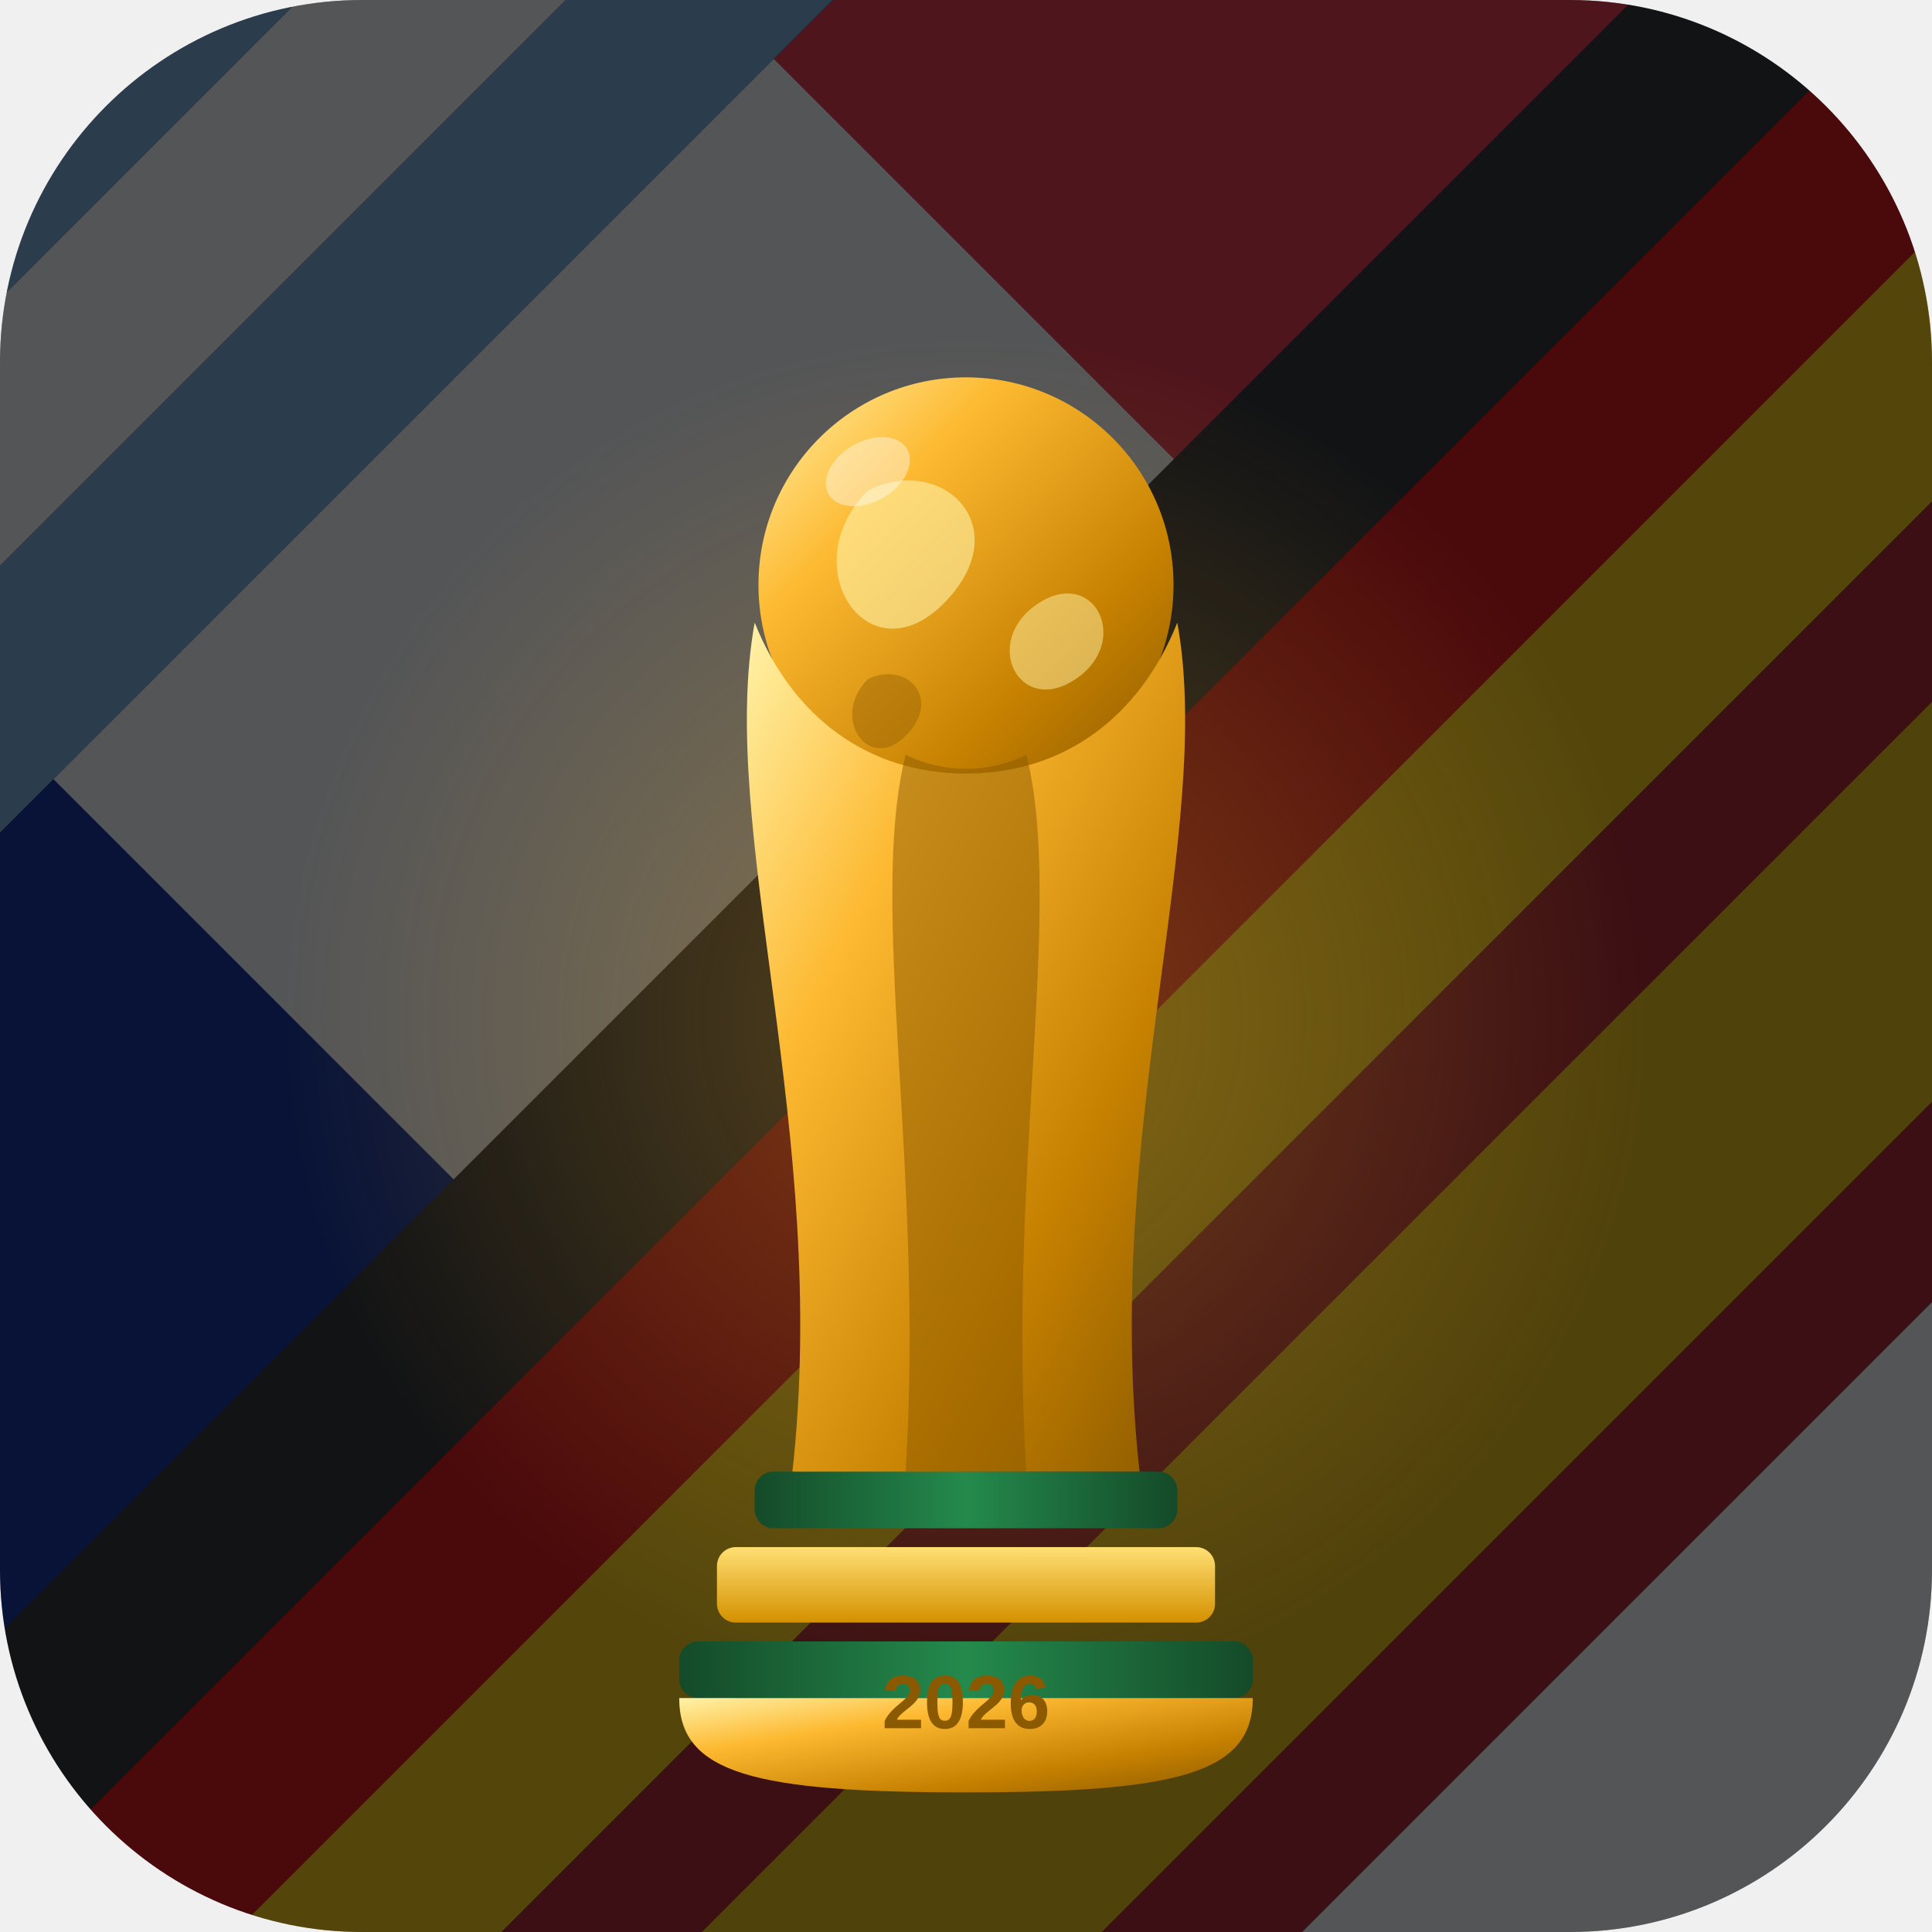
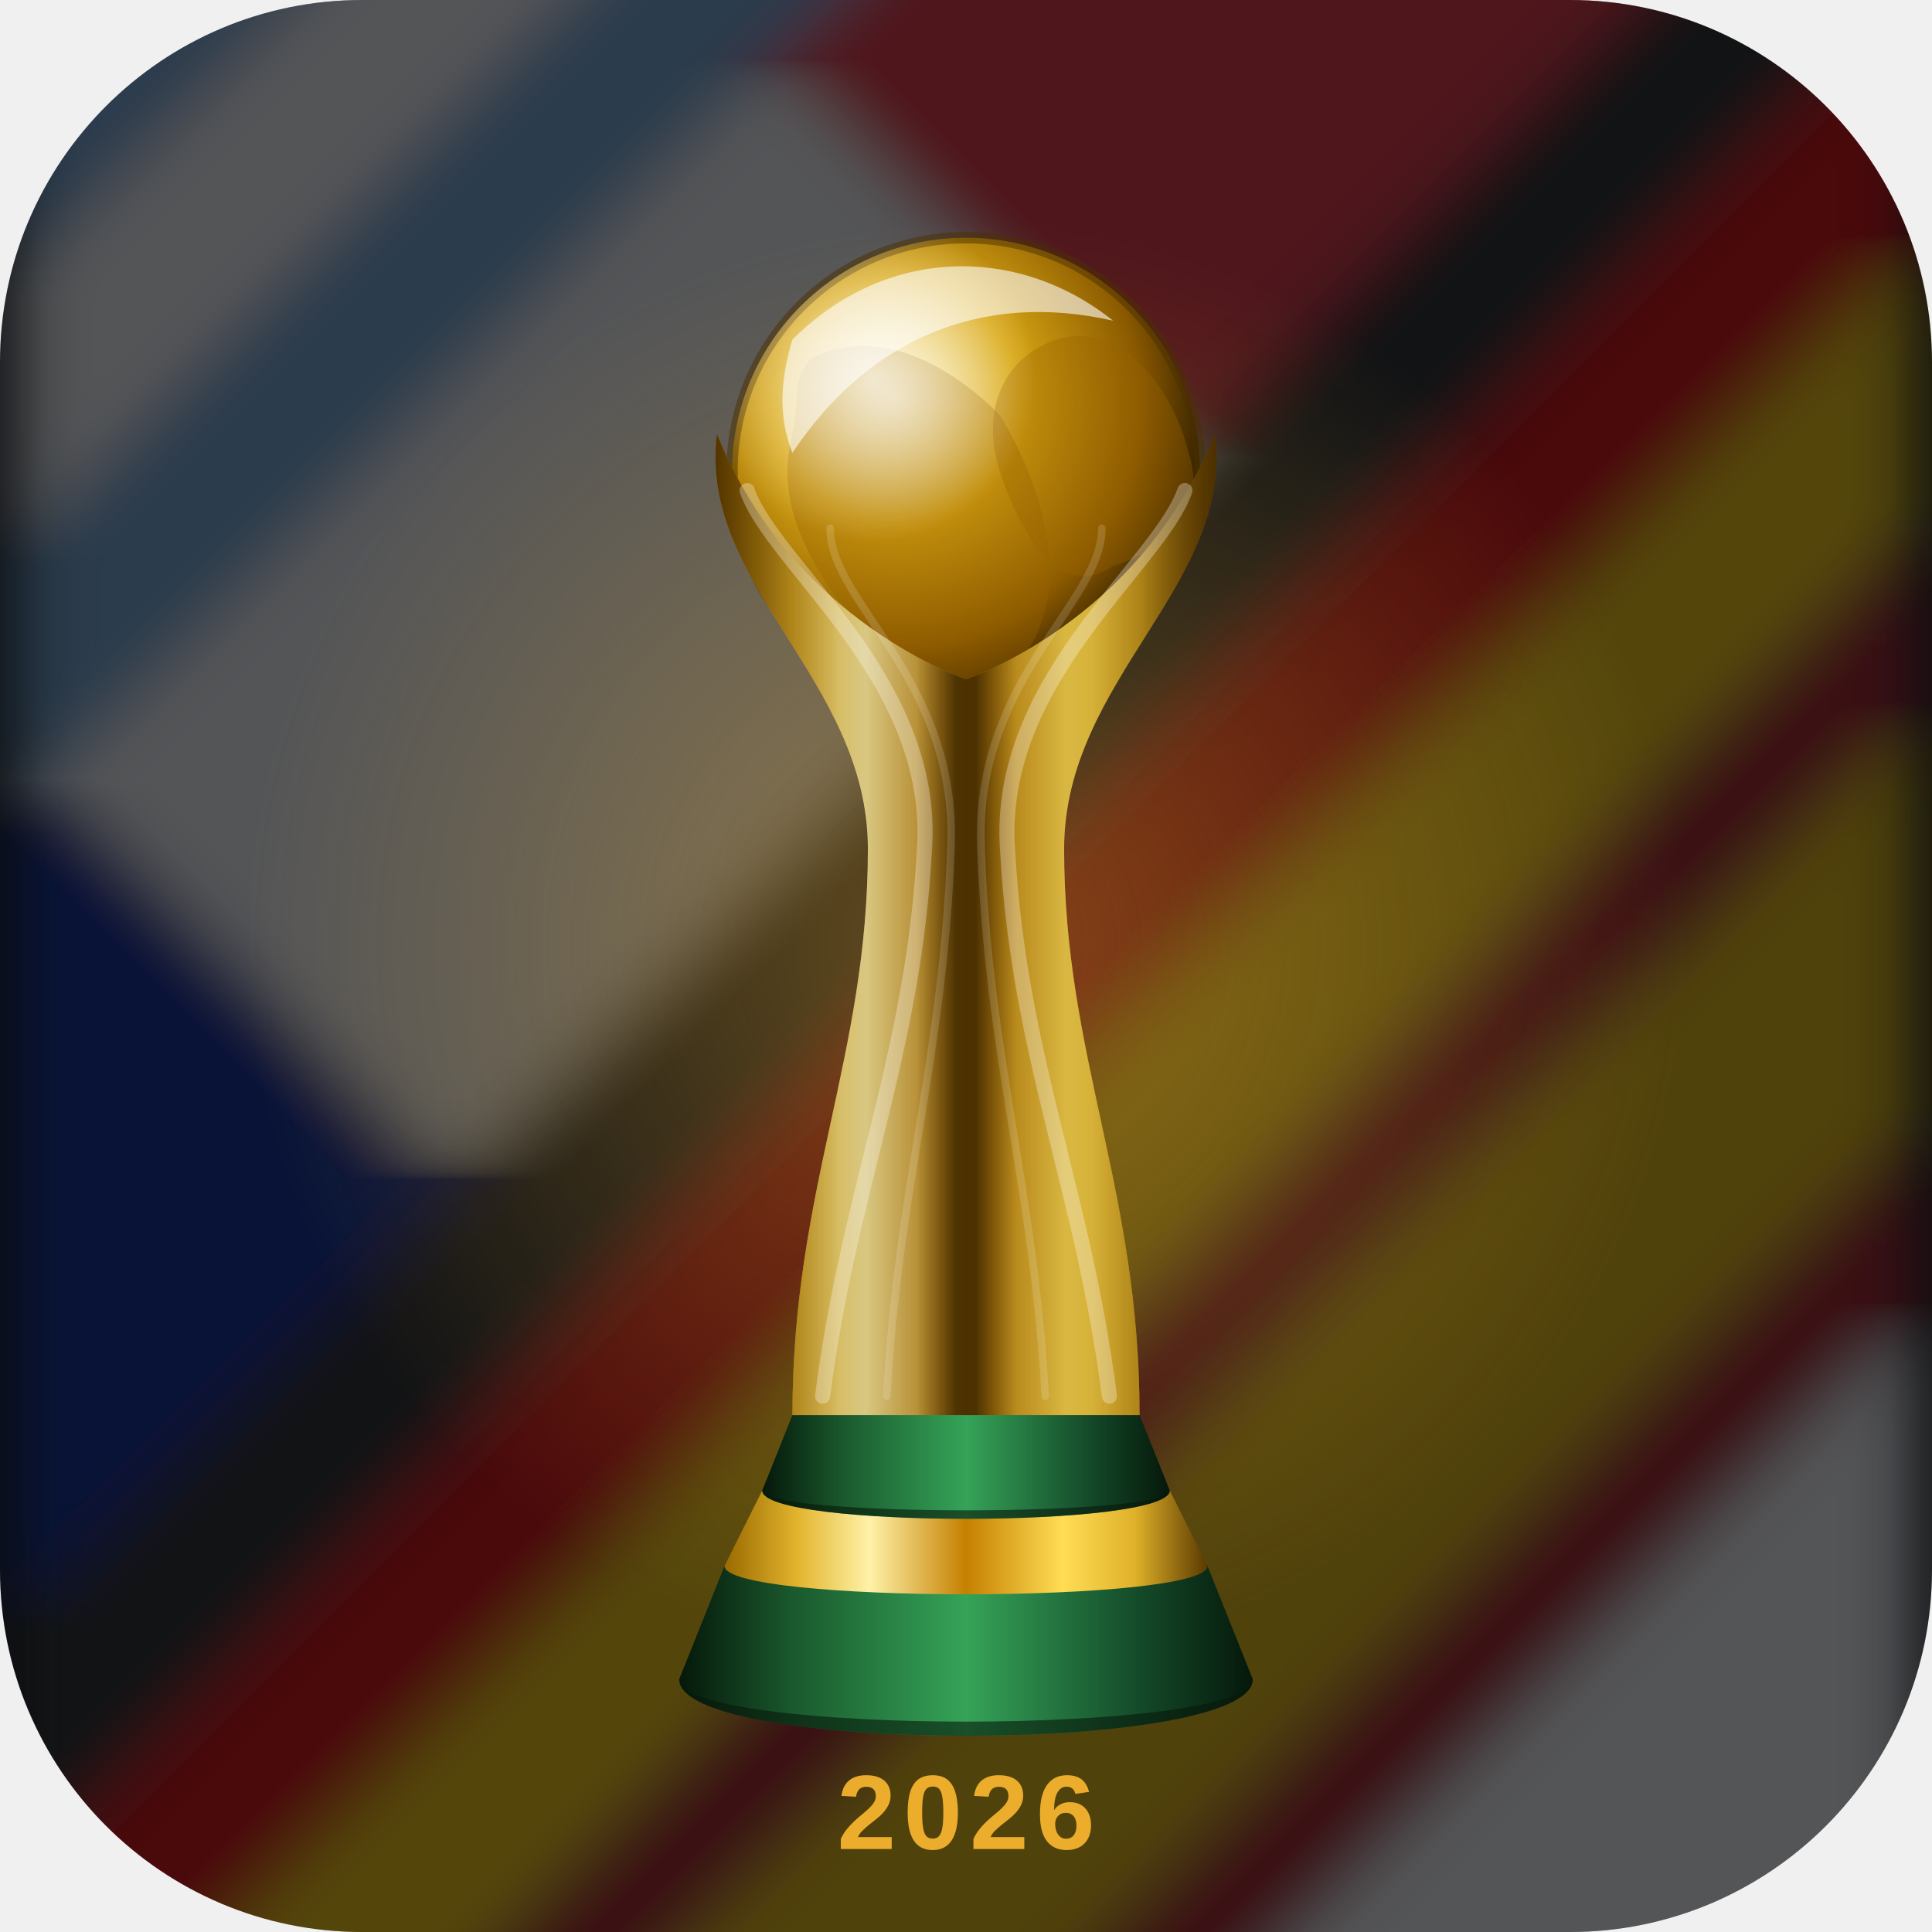
<svg xmlns="http://www.w3.org/2000/svg" viewBox="0 0 512 512">
  <defs>
-     <linearGradient id="gold" x1="0%" y1="0%" x2="100%" y2="100%">
-       <stop offset="0%" stop-color="#FFF2A8" />
-       <stop offset="30%" stop-color="#FDB931" />
-       <stop offset="70%" stop-color="#C58000" />
-       <stop offset="100%" stop-color="#8B5A00" />
+     <linearGradient id="goldBody" x1="0%" y1="0%" x2="100%" y2="0%">
+       <stop offset="0%" stop-color="#9A6A00" />
+       <stop offset="15%" stop-color="#E2B42D" />
+       <stop offset="30%" stop-color="#FFF2A8" />
+       <stop offset="50%" stop-color="#C58000" />
+       <stop offset="70%" stop-color="#FFDD55" />
+       <stop offset="85%" stop-color="#DFB129" />
+       <stop offset="100%" stop-color="#5B3A00" />
    </linearGradient>
-     <linearGradient id="goldLight" x1="0%" y1="0%" x2="0%" y2="100%">
-       <stop offset="0%" stop-color="#FFDF73" />
-       <stop offset="100%" stop-color="#D49000" />
+     <linearGradient id="goldShadow" x1="0%" y1="0%" x2="100%" y2="0%">
+       <stop offset="0%" stop-color="#4A2F00" stop-opacity="0.9" />
+       <stop offset="25%" stop-color="#8B5A00" stop-opacity="0" />
+       <stop offset="75%" stop-color="#8B5A00" stop-opacity="0" />
+       <stop offset="100%" stop-color="#4A2F00" stop-opacity="0.9" />
    </linearGradient>
-     <linearGradient id="greenBase" x1="0%" y1="0%" x2="100%" y2="0%">
-       <stop offset="0%" stop-color="#144A29" />
-       <stop offset="50%" stop-color="#248A4C" />
-       <stop offset="100%" stop-color="#144A29" />
+     <radialGradient id="globeGrad" cx="35%" cy="35%" r="65%">
+       <stop offset="0%" stop-color="#FFF5C2" />
+       <stop offset="40%" stop-color="#D9A814" />
+       <stop offset="80%" stop-color="#8B5A00" />
+       <stop offset="100%" stop-color="#3D2600" />
+     </radialGradient>
+     <radialGradient id="globeOverlay" cx="30%" cy="30%" r="70%">
+       <stop offset="0%" stop-color="#FFFFFF" stop-opacity="0.7" />
+       <stop offset="50%" stop-color="#FFFFFF" stop-opacity="0" />
+     </radialGradient>
+     <linearGradient id="malachite" x1="0%" y1="0%" x2="100%" y2="0%">
+       <stop offset="0%" stop-color="#05170A" />
+       <stop offset="20%" stop-color="#1A592D" />
+       <stop offset="50%" stop-color="#35A358" />
+       <stop offset="80%" stop-color="#144A29" />
+       <stop offset="100%" stop-color="#05170A" />
+     </linearGradient>
+     <linearGradient id="centerSplit" x1="0%" y1="0%" x2="100%" y2="0%">
+       <stop offset="0%" stop-color="#4A2F00" stop-opacity="0" />
+       <stop offset="40%" stop-color="#5B3A00" stop-opacity="0.3" />
+       <stop offset="48%" stop-color="#2E1D00" stop-opacity="0.8" />
+       <stop offset="52%" stop-color="#2E1D00" stop-opacity="0.8" />
+       <stop offset="60%" stop-color="#5B3A00" stop-opacity="0.3" />
+       <stop offset="100%" stop-color="#4A2F00" stop-opacity="0" />
    </linearGradient>
    <radialGradient id="glow" cx="50%" cy="50%" r="50%">
-       <stop offset="0%" stop-color="#FDB931" stop-opacity="0.3" />
+       <stop offset="0%" stop-color="#FDB931" stop-opacity="0.35" />
      <stop offset="100%" stop-color="#FDB931" stop-opacity="0" />
    </radialGradient>
+     <filter id="bgBlur" x="-20%" y="-20%" width="140%" height="140%">
+       <feGaussianBlur stdDeviation="8" />
+     </filter>
    <clipPath id="rounded">
      <rect width="512" height="512" rx="96" />
    </clipPath>
  </defs>
  <rect width="512" height="512" rx="96" fill="#0b0d10" />
  <g clip-path="url(#rounded)">
-     <g opacity="0.3" transform="rotate(-45 256 256)">
+     <g opacity="0.3" transform="rotate(-45 256 256)" filter="url(#bgBlur)">
      <rect x="-150" y="-100" width="812" height="50" fill="#75AADB" />
      <rect x="-150" y="-50" width="812" height="50" fill="#FFFFFF" />
      <rect x="-150" y="0" width="812" height="50" fill="#75AADB" />
      <rect x="-150" y="50" width="270" height="150" fill="#002395" />
      <rect x="120" y="50" width="270" height="150" fill="#FFFFFF" />
      <rect x="390" y="50" width="272" height="150" fill="#ED2939" />
      <rect x="-150" y="200" width="812" height="50" fill="#222222" />
      <rect x="-150" y="250" width="812" height="50" fill="#DD0000" />
      <rect x="-150" y="300" width="812" height="50" fill="#FFCE00" />
      <rect x="-150" y="350" width="812" height="37.5" fill="#AA151B" />
      <rect x="-150" y="387.5" width="812" height="75" fill="#F1BF00" />
      <rect x="-150" y="462.5" width="812" height="37.5" fill="#AA151B" />
      <rect x="-150" y="500" width="270" height="150" fill="#009246" />
      <rect x="120" y="500" width="270" height="150" fill="#FFFFFF" />
      <rect x="390" y="500" width="272" height="150" fill="#CE2B37" />
    </g>
  </g>
-   <circle cx="256" cy="270" r="180" fill="url(#glow)" />
-   <g transform="translate(0, 10)">
-     <rect x="200" y="380" width="112" height="15" rx="5" fill="url(#greenBase)" />
-     <rect x="190" y="400" width="132" height="20" rx="5" fill="url(#goldLight)" />
-     <rect x="180" y="425" width="152" height="15" rx="5" fill="url(#greenBase)" />
-     <path d="M 180,440 C 180,460 200,465 256,465 C 312,465 332,460 332,440 Z" fill="url(#gold)" />
-     <circle cx="256" cy="145" r="55" fill="url(#gold)" />
-     <path d="M 230,120 C 250,110 270,130 250,150 C 230,170 210,140 230,120 Z" fill="#FFF2A8" opacity="0.6" />
-     <path d="M 275,150 C 290,140 300,160 285,170 C 270,180 260,160 275,150 Z" fill="#FFF2A8" opacity="0.5" />
-     <path d="M 230,170 C 240,165 250,175 240,185 C 230,195 220,180 230,170 Z" fill="#8B5A00" opacity="0.4" />
-     <ellipse cx="230" cy="115" rx="12" ry="8" transform="rotate(-30 230 115)" fill="#ffffff" opacity="0.4" />
-     <path d="M 210,380              C 220,290 190,210 200,155              C 210,180 230,195 256,195              C 282,195 302,180 312,155              C 322,210 292,290 302,380              Z" fill="url(#gold)" />
-     <path d="M 240,380 C 245,300 230,230 240,190 C 250,195 262,195 272,190 C 282,230 267,300 272,380 Z" fill="#8B5A00" opacity="0.5" />
+   <circle cx="256" cy="250" r="190" fill="url(#glow)" />
+   <g transform="translate(0, -10)">
+     <path d="M 180,455 C 180,475 332,475 332,455 L 320,425 C 320,422 192,422 192,425 Z" fill="url(#malachite)" />
+     <path d="M 180,455 C 180,475 332,475 332,455 C 332,470 180,470 180,455 Z" fill="#06170A" opacity="0.6" />
+     <path d="M 192,425 C 192,435 320,435 320,425 L 310,405 C 310,405 202,405 202,405 Z" fill="url(#goldBody)" />
+     <path d="M 202,405 C 202,415 310,415 310,405 L 302,385 C 302,385 210,385 210,385 Z" fill="url(#malachite)" />
+     <path d="M 202,405 C 202,415 310,415 310,405 C 310,412 202,412 202,405 Z" fill="#06170A" opacity="0.6" />
+     <g transform="translate(0, 5)">
+       <circle cx="256" cy="130" r="62" fill="url(#globeGrad)" />
+       <path d="M 215,100 C 235,90 255,105 265,115 C 280,140 285,170 265,185 C 255,195 240,190 230,175 C 215,155 205,140 210,120 C 212,110 210,105 215,100 Z" fill="#996000" opacity="0.35" />
+       <path d="M 280,95 C 295,90 310,105 315,125 C 320,140 310,150 295,155 C 280,165 270,145 265,130 C 260,115 265,100 280,95 Z" fill="#996000" opacity="0.35" />
+       <circle cx="256" cy="130" r="62" fill="none" stroke="#4A2F00" stroke-width="3" opacity="0.5" />
+       <circle cx="256" cy="130" r="62" fill="url(#globeOverlay)" />
+       <path d="M 210,95 C 235,70 270,70 295,90 C 260,82 230,95 210,125 C 206,115 207,105 210,95 Z" fill="#FFFFFF" opacity="0.6" />
+     </g>
+     <g transform="translate(0, 5)">
+       <path d="M 210,380                C 210,320 230,285 230,230                C 230,185 185,160 190,120                C 210,170 256,185 256,185                C 256,185 302,170 322,120                C 327,160 282,185 282,230                C 282,285 302,320 302,380 Z" fill="url(#goldBody)" />
+       <path d="M 210,380                C 210,320 230,285 230,230                C 230,185 185,160 190,120                C 210,170 256,185 256,185                C 256,185 302,170 322,120                C 327,160 282,185 282,230                C 282,285 302,320 302,380 Z" fill="url(#goldShadow)" />
+       <path d="M 210,380                C 210,320 230,285 230,230                C 230,185 185,160 190,120                C 210,170 256,185 256,185                C 256,185 302,170 322,120                C 327,160 282,185 282,230                C 282,285 302,320 302,380 Z" fill="url(#centerSplit)" />
+       <path d="M 218,375 C 225,320 242,285 245,230 C 248,185 205,155 198,135" stroke="#FFFFFF" stroke-width="4" fill="none" opacity="0.3" stroke-linecap="round" />
+       <path d="M 294,375 C 287,320 270,285 267,230 C 264,185 307,155 314,135" stroke="#FFFFFF" stroke-width="4" fill="none" opacity="0.3" stroke-linecap="round" />
+       <path d="M 235,375 C 238,320 250,285 252,230 C 254,185 220,165 220,145" stroke="#FFFFFF" stroke-width="2" fill="none" opacity="0.15" stroke-linecap="round" />
+       <path d="M 277,375 C 274,320 262,285 260,230 C 258,185 292,165 292,145" stroke="#FFFFFF" stroke-width="2" fill="none" opacity="0.15" stroke-linecap="round" />
+     </g>
  </g>
-   <text x="256" y="458" font-family="'Arial Black', 'Helvetica Neue', Arial, sans-serif" font-weight="900" font-size="20" fill="#8B5A00" text-anchor="middle">2026</text>
+   <text x="256" y="490" font-family="'Arial Black', 'Helvetica Neue', Arial, sans-serif" font-weight="900" font-size="28" fill="#FDB931" opacity="0.9" text-anchor="middle" letter-spacing="2">2026</text>
</svg>
